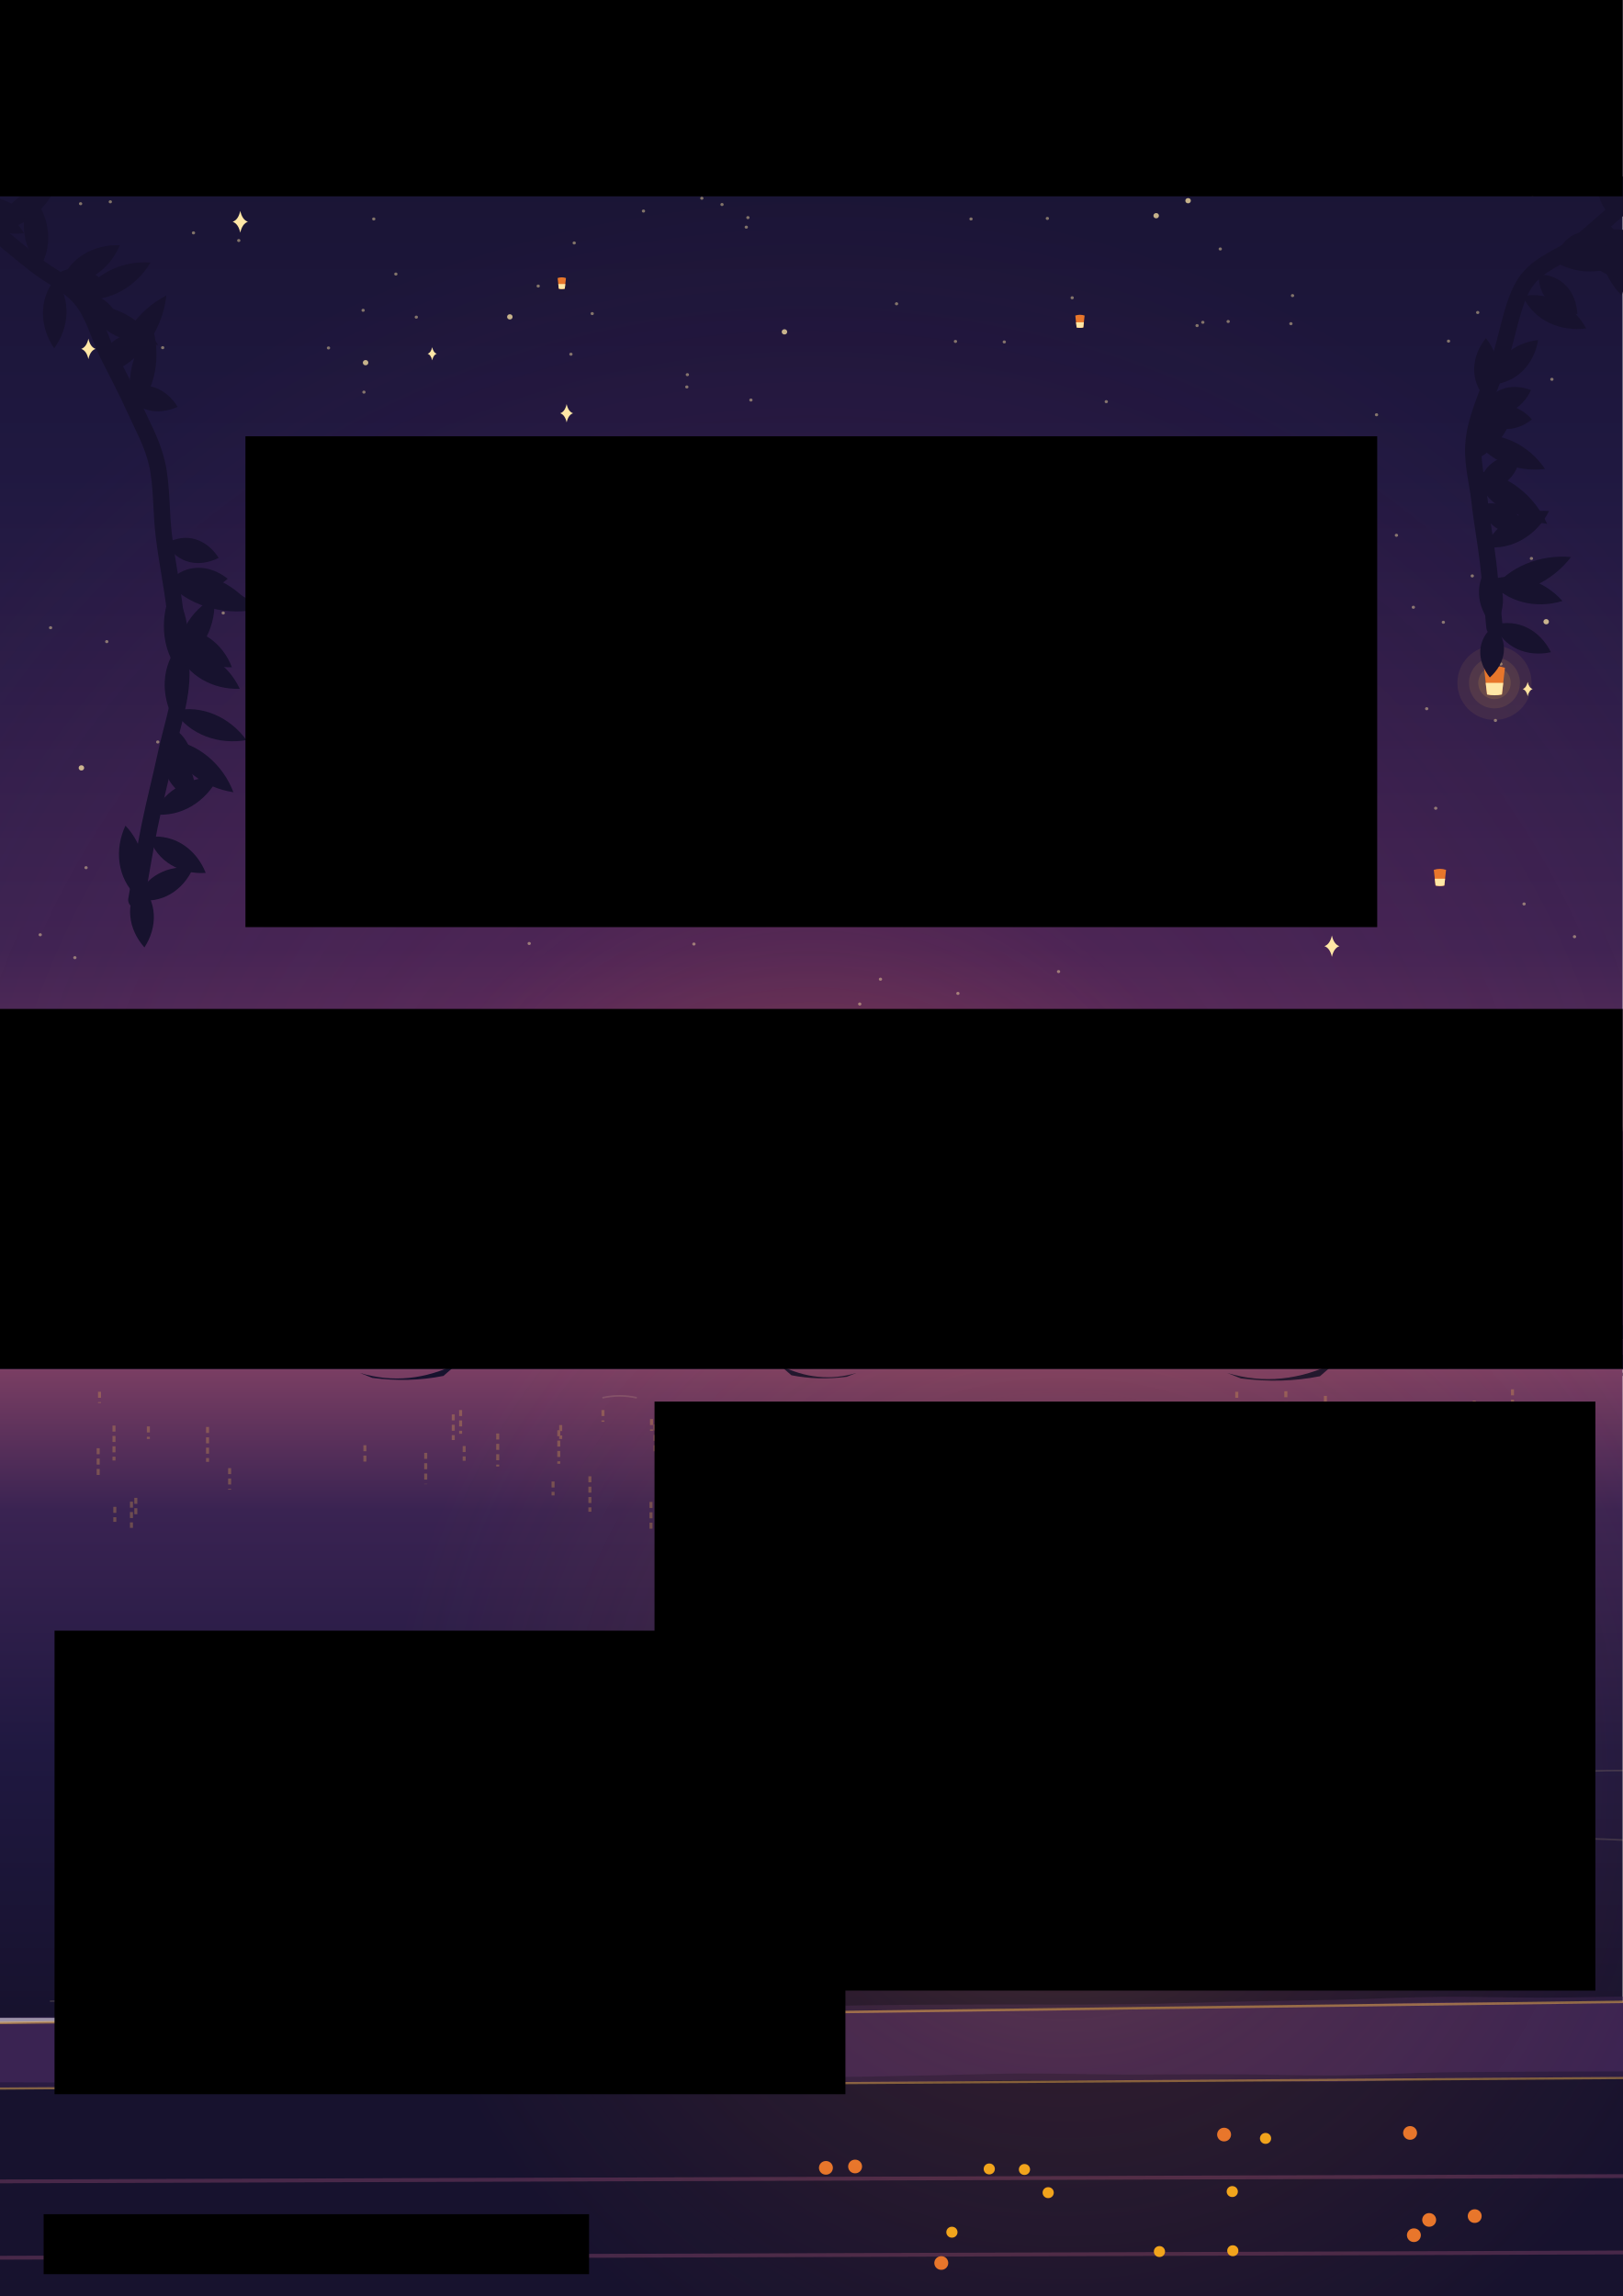
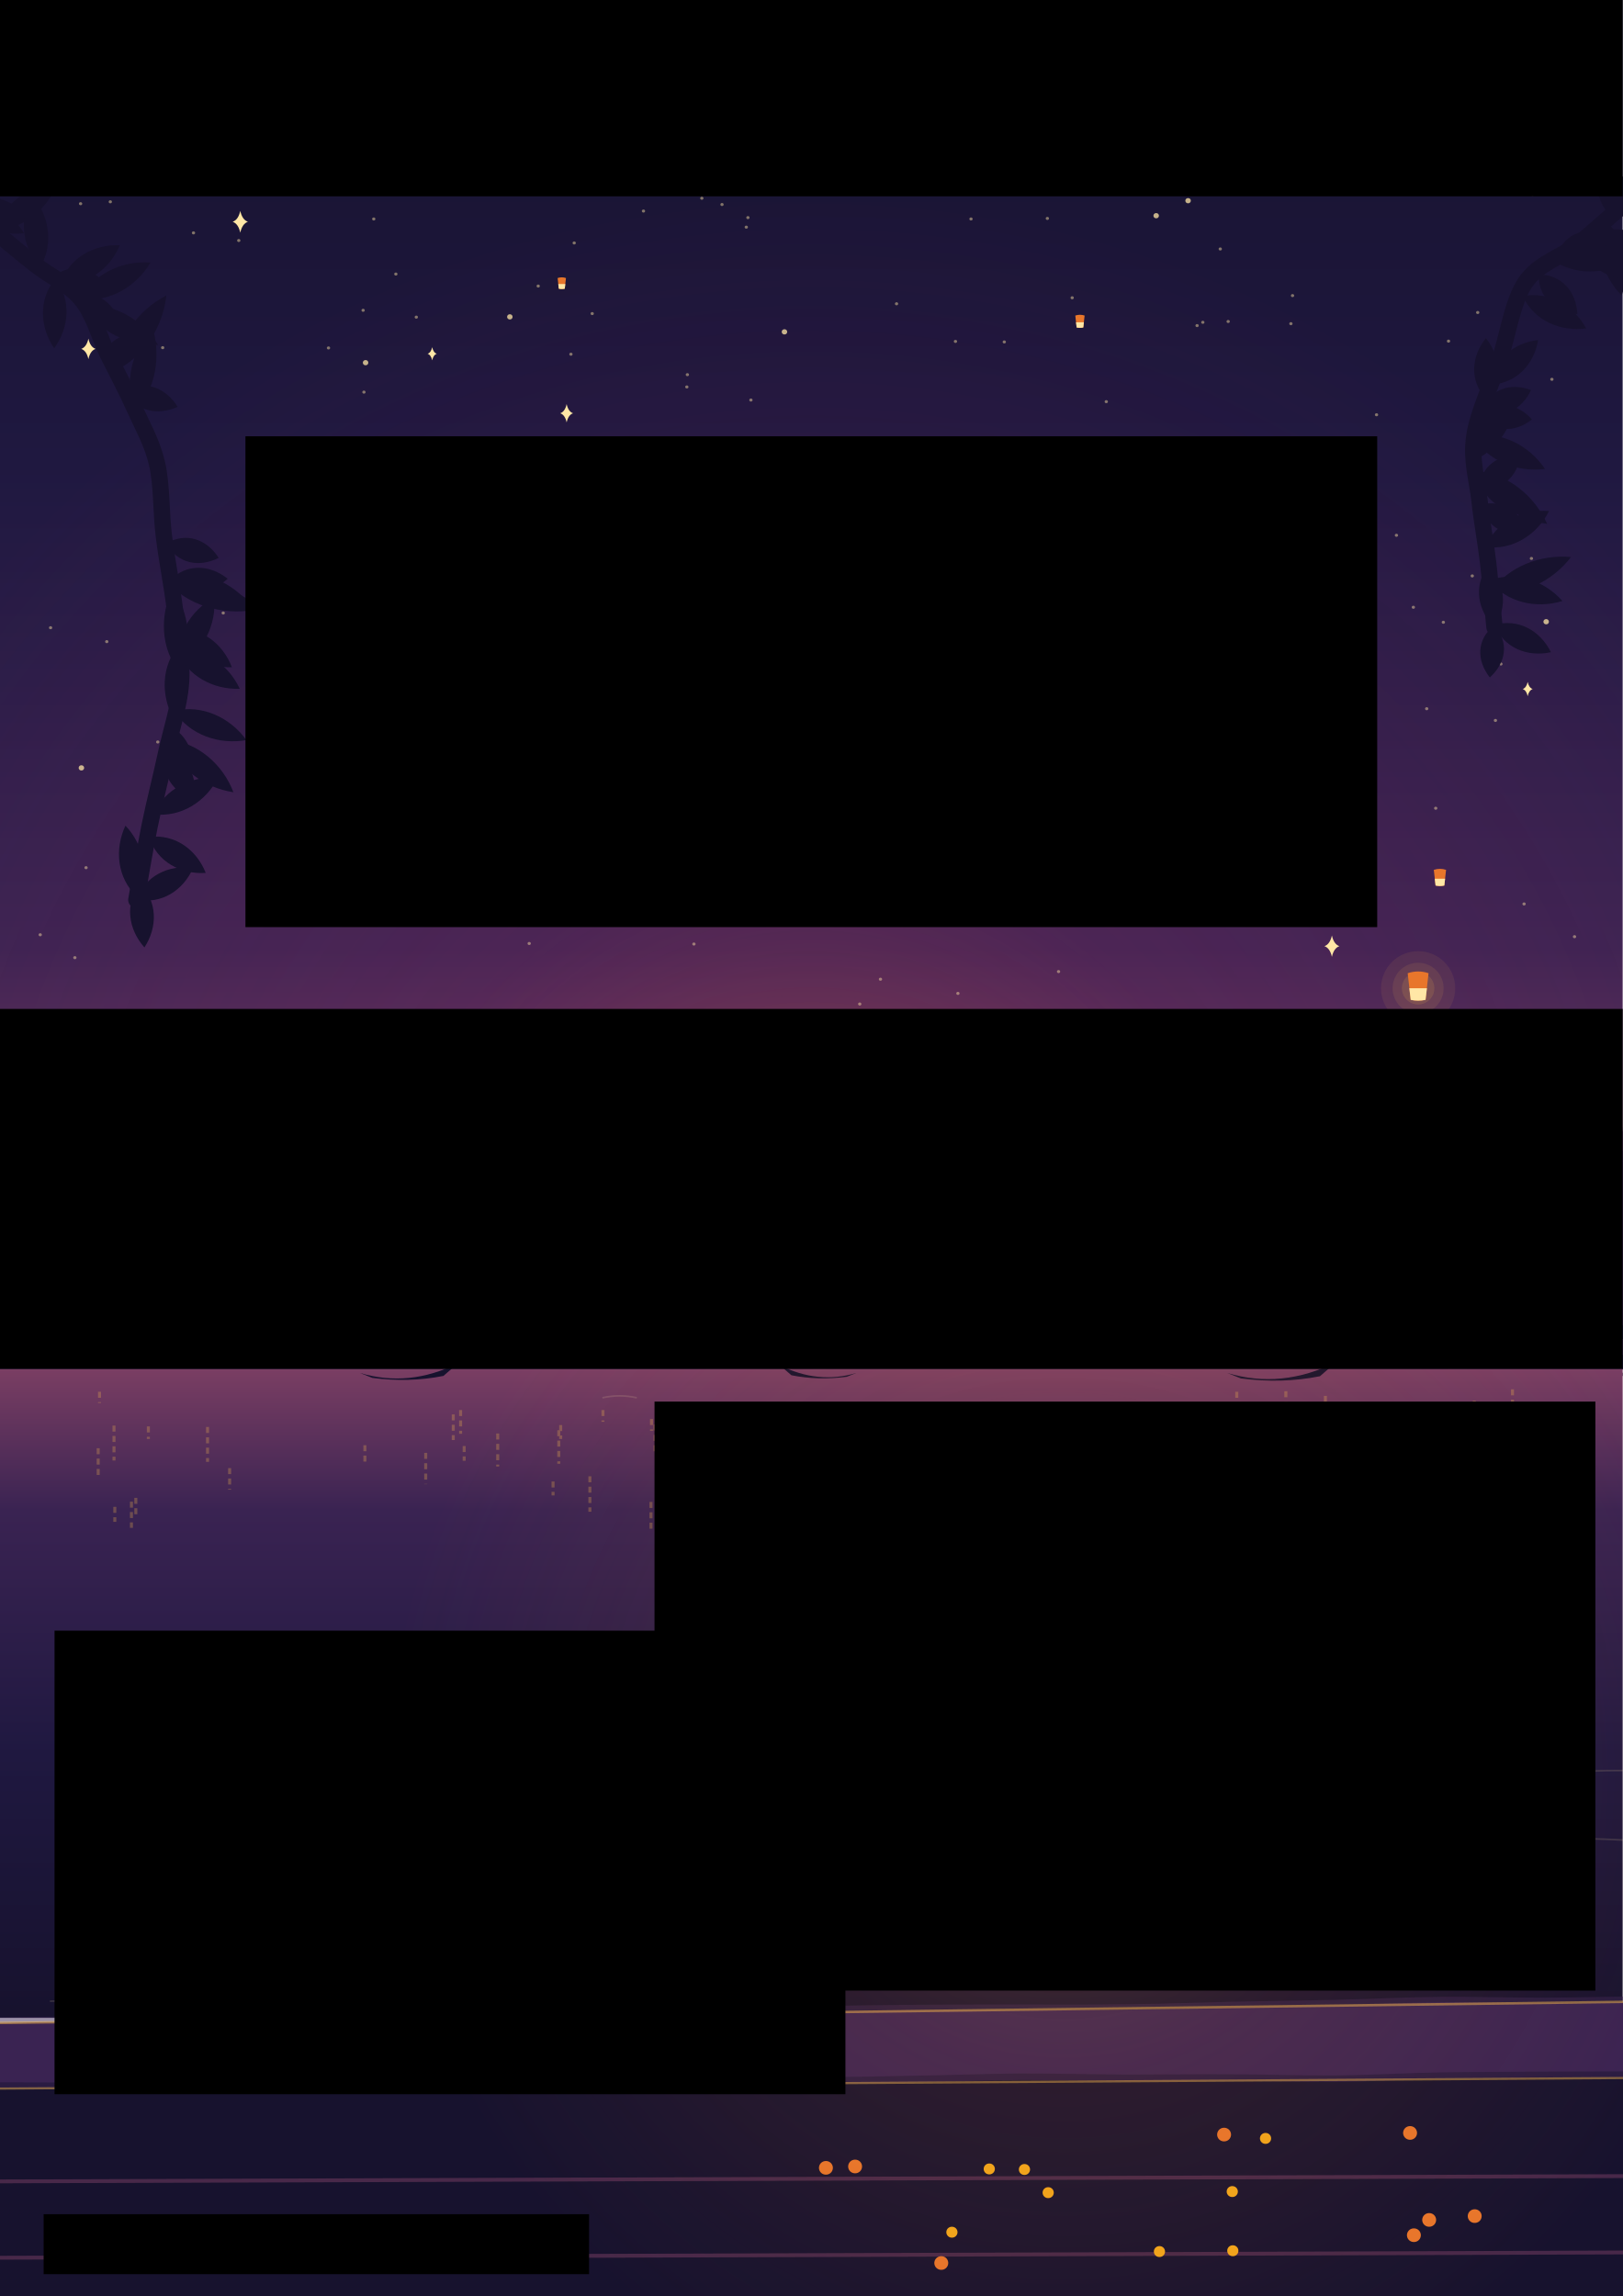
<svg xmlns="http://www.w3.org/2000/svg" viewBox="0 0 595 842" data-anchor="top-left">
  <defs>
    <linearGradient id="ghat-night-g0" gradientUnits="userSpaceOnUse" x1="0" y1="0" x2="0" y2="470">
      <stop offset="0" stop-color="#17122e" />
      <stop offset="0.36" stop-color="#1f1840" />
      <stop offset="0.74" stop-color="#3a2352" />
      <stop offset="1" stop-color="#7a3e63" />
    </linearGradient>
    <radialGradient id="ghat-night-g1" gradientUnits="userSpaceOnUse" cx="297.5" cy="470" r="400">
      <stop offset="0" stop-color="#e8762b" stop-opacity="0.36" />
      <stop offset="0.4" stop-color="#d6336c" stop-opacity="0.12" />
      <stop offset="1" stop-color="#d6336c" stop-opacity="0" />
    </radialGradient>
    <g id="ghat-night-star">
      <path d="M0 -10Q1.8 -1.8 7 0Q1.8 1.8 0 10Q-1.8 1.8 -7 0Q-1.8 -1.8 0 -10Z" fill="#ffe7a6" />
    </g>
    <g id="lantern">
      <path d="M-4.5 -6Q0 -7.5 4.5 -6L3.2 5.5Q0 6.2 -3.2 5.5Z" fill="#e8762b" />
      <path d="M-3.8 0.5L3.8 0.5L3.2 5.5Q0 6.2 -3.2 5.5Z" fill="#ffe7a6" />
    </g>
    <g id="lantern-lit">
      <circle cx="0" cy="0.5" r="16" fill="#f2b84b" opacity="0.08" />
      <circle cx="0" cy="0.5" r="11" fill="#f2b84b" opacity="0.1" />
      <circle cx="0" cy="0.5" r="7" fill="#f2b84b" opacity="0.14" />
      <path d="M-4.5 -6Q0 -7.5 4.5 -6L3.2 5.5Q0 6.2 -3.2 5.5Z" fill="#e8762b" />
      <path d="M-3.8 0.5L3.8 0.5L3.2 5.5Q0 6.2 -3.2 5.5Z" fill="#ffe7a6" />
    </g>
    <g id="shikhara">
      <path d="M-50.1 0.1C-51.9 -1.9 -50.2 -7.8 -50.2 -11.7C-50.1 -15.6 -49.9 -19.5 -49.8 -23.3C-49.7 -27.2 -50 -31.5 -49.5 -34.9C-49.1 -38.4 -47.9 -40.9 -47.1 -43.9C-46.3 -46.9 -45.4 -50 -44.6 -53C-43.7 -56 -43.4 -59.2 -41.9 -62C-40.5 -64.7 -38 -66.9 -36 -69.3C-34 -71.8 -32.1 -74.3 -30.2 -76.8C-28.2 -79.3 -26.4 -82.5 -24.2 -84.3C-22 -86 -19.5 -86.2 -17.1 -87.2C-14.7 -88.1 -12.8 -89.5 -10 -89.9C-7.1 -90.4 -3.3 -89.8 0 -89.8C3.3 -89.8 7.2 -90.5 10 -90C12.8 -89.5 14.6 -87.8 16.9 -86.8C19.2 -85.7 21.6 -85.5 23.8 -83.8C26 -82 27.8 -79 29.9 -76.6C31.9 -74.2 34 -71.8 36.1 -69.4C38.1 -67 40.6 -64.8 42.1 -62.1C43.6 -59.3 43.9 -56 44.8 -53C45.7 -50 46.5 -47 47.5 -44C48.4 -41 49.9 -38.5 50.3 -35C50.8 -31.6 50.2 -27.2 50.2 -23.3C50.1 -19.4 49.9 -15.5 49.9 -11.7C49.8 -7.8 51.7 -2.1 49.9 -0.1C48 1.8 42.6 -0.1 38.9 -0.1C35.2 -0.1 31.5 -0.1 27.8 -0.2C24.1 -0.2 20.4 -0.3 16.7 -0.3C13 -0.3 9.3 -0.2 5.6 -0.1C1.9 0 -1.9 0.1 -5.6 0.2C-9.3 0.3 -13 0.3 -16.7 0.3C-20.4 0.2 -24.1 0.1 -27.8 0.1C-31.5 0.1 -35.2 0 -38.9 0C-42.6 0 -48.2 2 -50.1 0.1ZM-16 -90Q0 -98 16 -90ZM-5 -96Q0 -106 5 -96Z" fill="#5a3462" />
      <path d="M-45.5 -14Q0 -17 45.5 -14M-41 -28Q0 -31 41 -28M-36.5 -42Q0 -45 36.5 -42M-32 -56Q0 -59 32 -56M-27.5 -70Q0 -73 27.5 -70" fill="none" stroke="#3a2352" stroke-width="1.2" />
    </g>
    <g id="dome">
      <path d="M-42 0L-42 -30L-50 -30C-62 -75 -10 -80 0 -102C10 -80 62 -75 50 -30L42 -30L42 0Z" fill="#5a3462" />
    </g>
    <g id="houses">
      <path d="M-10 484L-6 432L44 432L44 444L82 444L82 424L138 424L138 438L182 438L182 446L242 446L242 428L282 428L282 440L338 440L338 422L384 422L384 442L442 442L442 430L484 430L484 438L544 438L544 426L602 426L605 432L605 484Z" fill="#3a2352" />
      <path d="M-4 430L42 430M46 442L80 442M84 422L136 422M140 436L180 436M184 444L240 444M244 426L280 426M284 438L336 438M340 420L382 420M386 440L440 440M444 428L482 428M486 436L542 436M546 424L600 424" fill="none" stroke="#3a2352" stroke-width="4" stroke-dasharray="2.6 3.2" />
      <path d="M24.7 464L24.7 459.1C24.7 457.2 25.7 456.2 27.2 456C28.7 456.2 29.7 457.2 29.7 459.1L29.7 464ZM66.9 460L66.9 455.1C66.9 453.2 67.9 452.2 69.4 452C70.9 452.2 71.9 453.2 71.9 455.1L71.9 460ZM120 440L120 435.1C120 433.2 121 432.2 122.5 432C124 432.2 125 433.2 125 435.1L125 440ZM125.7 456L125.7 451.1C125.7 449.2 126.7 448.2 128.2 448C129.7 448.2 130.7 449.2 130.7 451.1L130.7 456ZM150.2 454L150.2 449.1C150.2 447.2 151.2 446.2 152.7 446C154.2 446.2 155.2 447.2 155.2 449.1L155.2 454ZM257.7 444L257.7 439.1C257.7 437.2 258.7 436.2 260.2 436C261.7 436.2 262.7 437.2 262.7 439.1L262.7 444ZM257.7 460L257.7 455.1C257.7 453.2 258.7 452.2 260.2 452C261.7 452.2 262.7 453.2 262.7 455.1L262.7 460ZM289.8 472L289.8 467.1C289.8 465.2 290.8 464.2 292.3 464C293.8 464.2 294.8 465.2 294.8 467.1L294.8 472ZM344.7 438L344.7 433.1C344.7 431.2 345.7 430.2 347.2 430C348.7 430.2 349.7 431.2 349.7 433.1L349.7 438ZM346 454L346 449.1C346 447.2 347 446.2 348.5 446C350 446.2 351 447.2 351 449.1L351 454ZM512.3 470L512.3 465.1C512.3 463.2 513.3 462.2 514.8 462C516.3 462.2 517.3 463.2 517.3 465.1L517.3 470ZM523.7 470L523.7 465.1C523.7 463.2 524.7 462.2 526.2 462C527.7 462.2 528.7 463.2 528.7 465.1L528.7 470Z" fill="#ffe7a6" />
      <path d="M31.3 448L31.3 443.1C31.3 441.2 32.3 440.2 33.8 440C35.3 440.2 36.3 441.2 36.3 443.1L36.3 448ZM59.3 460L59.3 455.1C59.3 453.2 60.3 452.2 61.8 452C63.3 452.2 64.3 453.2 64.3 455.1L64.3 460ZM94.3 440L94.3 435.1C94.3 433.2 95.3 432.2 96.8 432C98.3 432.2 99.3 433.2 99.3 435.1L99.3 440ZM114.4 440L114.4 435.1C114.4 433.2 115.4 432.2 116.9 432C118.4 432.2 119.4 433.2 119.4 435.1L119.4 440ZM96.4 456L96.4 451.1C96.4 449.2 97.4 448.2 98.9 448C100.4 448.2 101.4 449.2 101.4 451.1L101.4 456ZM92.6 472L92.6 467.1C92.6 465.2 93.6 464.2 95.1 464C96.6 464.2 97.6 465.2 97.6 467.1L97.6 472ZM291.2 456L291.2 451.1C291.2 449.2 292.2 448.2 293.7 448C295.2 448.2 296.2 449.2 296.2 451.1L296.2 456ZM368.1 470L368.1 465.1C368.1 463.2 369.1 462.2 370.6 462C372.1 462.2 373.1 463.2 373.1 465.1L373.1 470ZM431.2 458L431.2 453.1C431.2 451.2 432.2 450.2 433.7 450C435.2 450.2 436.2 451.2 436.2 453.1L436.2 458ZM568 442L568 437.1C568 435.2 569 434.2 570.5 434C572 434.2 573 435.2 573 437.1L573 442ZM549.7 442L549.7 437.1C549.7 435.2 550.7 434.2 552.2 434C553.7 434.2 554.7 435.2 554.7 437.1L554.7 442ZM565.3 458L565.3 453.1C565.3 451.2 566.3 450.2 567.8 450C569.3 450.2 570.3 451.2 570.3 453.1L570.3 458Z" fill="#f2b84b" />
    </g>
    <g id="chhatri">
      <path d="M-42 0L-42 -50L-55 -50L-45 -58C-42 -95 42 -95 45 -58L55 -50L42 -50L42 0L32 0L32 -45L-32 -45L-32 0Z" fill="#3a2352" />
    </g>
    <g id="umbrella">
      <path d="M0 0L0 -80" fill="none" stroke="#b5562a" stroke-width="6" />
      <path d="M-50 -72Q-20 -86 0 -102Q20 -86 50 -72Q0 -66 -50 -72Z" fill="#f2a71b" />
      <path d="M0 -100L-48 -70M0 -100L-24 -69M0 -100L0 -68M0 -100L24 -69M0 -100L48 -70" fill="none" stroke="#f2b84b" stroke-width="4" />
    </g>
    <linearGradient id="ghat-night-g2" gradientUnits="userSpaceOnUse" x1="0" y1="502" x2="0" y2="738">
      <stop offset="0" stop-color="#7a3e63" />
      <stop offset="0.22" stop-color="#3a2352" />
      <stop offset="0.6" stop-color="#1f1840" />
      <stop offset="1" stop-color="#17122e" />
    </linearGradient>
    <g id="boat">
      <path d="M-100 0Q0 30 100 -20L70 6Q0 20 -75 10Z" fill="#17122e" />
    </g>
    <g id="landing">
      <path d="M-10 742C-3.6 741.9 15.6 741.6 28.4 741.4C41.2 741.2 54.1 741 66.9 740.8C79.7 740.5 92.5 739.9 105.3 739.9C118.1 739.8 130.9 740.4 143.8 740.4C156.6 740.4 169.4 739.9 182.2 739.8C195 739.7 207.8 739.9 220.6 739.7C233.4 739.4 246.3 738.7 259.1 738.4C271.9 738.1 284.7 737.9 297.5 737.7C310.3 737.5 323.1 737.3 335.9 737.2C348.7 737.1 361.6 737.1 374.4 737.1C387.2 737.1 400 737.2 412.8 737C425.6 736.9 438.4 736.4 451.3 736.1C464.1 735.8 476.9 735.7 489.7 735.4C502.5 735.1 515.3 734.4 528.1 734.3C540.9 734.2 553.7 734.6 566.6 734.6C579.4 734.5 598.6 734.1 605 734L605 852L-10 852Z" fill="#3a2352" />
    </g>
    <g id="riser">
      <path d="M-10 766C-3.6 766 15.6 766.1 28.4 766.1C41.3 766 54.1 766.1 66.9 765.9C79.7 765.7 92.5 765.3 105.3 765.1C118.1 764.9 130.9 764.9 143.7 764.7C156.6 764.6 169.4 764.3 182.2 764.2C195 764.2 207.8 764.5 220.6 764.6C233.4 764.6 246.3 764.8 259.1 764.7C271.9 764.7 284.7 764.4 297.5 764.2C310.3 764.1 323.1 763.9 335.9 763.6C348.7 763.4 361.6 762.9 374.4 762.8C387.2 762.8 400 763.1 412.8 763.2C425.6 763.2 438.4 763 451.3 763.1C464.1 763.1 476.9 763.6 489.7 763.5C502.5 763.4 515.3 762.6 528.1 762.4C540.9 762.2 553.7 762.2 566.6 762.1C579.4 762.1 598.6 762 605 762L605 852L-10 852Z" fill="#17122e" />
    </g>
    <radialGradient id="ghat-night-g3" gradientUnits="userSpaceOnUse" cx="390" cy="650" r="250">
      <stop offset="0" stop-color="#f2b84b" stop-opacity="0.24" />
      <stop offset="0.45" stop-color="#e8762b" stop-opacity="0.1" />
      <stop offset="1" stop-color="#e8762b" stop-opacity="0" />
    </radialGradient>
    <g id="leaf-deep">
      <path d="M0 0C3 -3.4 7 -3 10 0C7 3 3 3.4 0 0Z" fill="#17122e" />
    </g>
  </defs>
  <g data-name="sky">
    <rect x="0" y="0" width="595" height="502" fill="url(#ghat-night-g0)" />
    <circle cx="297.5" cy="470" r="400" fill="url(#ghat-night-g1)" />
    <path d="M22.4 380.5L22.5 380.5M235.9 77.4L236 77.4M565.6 384.2L565.7 384.2M558.8 331.5L558.9 331.5M351.2 364.3L351.3 364.3M16.8 97.3L16.9 97.3M18.5 230.2L18.6 230.2M194 346L194.1 346M368.2 125.4L368.3 125.4M306.1 378.8L306.2 378.8M152.6 116.3L152.7 116.3M27.4 351.2L27.5 351.2M441 118.2L441.1 118.2M81.8 224.8L81.9 224.8M251.8 141.9L251.9 141.9M561.9 71.3L562 71.3M137 80.3L137.1 80.3M31.5 318.2L31.6 318.2M512 196.3L512.1 196.3M531.1 125.1L531.2 125.1M65.6 241.5L65.7 241.5M473.3 118.7L473.4 118.7M45.9 144.2L46 144.2M39.1 235.3L39.2 235.3M197.3 104.9L197.4 104.9M14.7 342.8L14.8 342.8M133.1 113.8L133.2 113.8M209.3 129.9L209.4 129.9M504.7 152.1L504.8 152.1M405.6 147.3L405.7 147.3M447.4 91.3L447.5 91.3M59.6 127.5L59.7 127.5M254.4 346.2L254.5 346.2M32.1 70.3L32.2 70.3M188.5 70.3L188.6 70.3M264.7 75L264.8 75M541.8 114.6L541.9 114.6M550.3 243.5L550.4 243.5M252 137.4L252.1 137.4M356 80.3L356.1 80.3M145.1 100.5L145.2 100.5M384 80.1L384.1 80.1M514.9 380L515 380M473.9 108.4L474 108.4M274.2 79.8L274.3 79.8M577.3 343.5L577.4 343.5M518.2 222.7L518.3 222.7M273.6 83.3L273.7 83.3M210.5 89.1L210.6 89.1M133.4 143.8L133.5 143.8M388.1 356.3L388.2 356.3M450.3 117.9L450.4 117.9M257.3 72.7L257.4 72.7M350.3 125.2L350.4 125.2M40.4 74L40.5 74M548.3 264.2L548.4 264.2M70.9 85.4L71 85.4M529.2 228.2L529.3 228.2M561.5 204.8L561.6 204.8M217.1 115L217.2 115M96.1 386.6L96.2 386.6M523.1 259.9L523.2 259.9M393.1 109.2L393.2 109.2M526.4 296.4L526.5 296.4M362.3 393L362.4 393M57.8 272.1L57.9 272.1M475.3 377.1L475.4 377.1M29.5 74.7L29.6 74.7M473.3 389.2L473.4 389.2M328.7 111.4L328.8 111.4M447.1 381.2L447.2 381.2M51.6 322.4L51.7 322.4M438.9 119.4L439 119.4M569 139.1L569.1 139.1M315.2 368.2L315.3 368.2M120.4 127.6L120.5 127.6M87.5 88.2L87.6 88.2M11.2 92.9L11.3 92.9M539.8 211.2L539.9 211.2M322.8 359.1L322.9 359.1M275.3 146.7L275.4 146.7" fill="none" stroke="#ffe7a6" stroke-width="1.1" stroke-linecap="round" opacity="0.45" />
    <path d="M35.6 393.5L35.7 393.5M435.6 73.6L435.7 73.6M134 133L134.1 133M423.9 79.1L424 79.1M29.8 281.6L29.9 281.6M287.6 121.7L287.7 121.7M186.9 116.2L187 116.2M219.7 388.2L219.8 388.2M369.9 378.7L370 378.7M566.9 228L567 228" fill="none" stroke="#ffe7a6" stroke-width="1.9" stroke-linecap="round" opacity="0.75" />
    <use href="#ghat-night-star" transform="matrix(0.261 0 0 0.261 560.174 252.692)" />
    <use href="#ghat-night-star" transform="matrix(0.4 0 0 0.4 88.104 81.327)" />
    <use href="#ghat-night-star" transform="matrix(0.24 0 0 0.24 158.477 129.736)" />
    <use href="#ghat-night-star" transform="matrix(0.336 0 0 0.336 207.78 151.551)" />
    <use href="#ghat-night-star" transform="matrix(0.376 0 0 0.376 32.415 127.942)" />
    <use href="#ghat-night-star" transform="matrix(0.392 0 0 0.392 488.388 346.984)" />
    <use href="#lantern-lit" transform="matrix(0.7 0 0 0.7 60 384)" />
-     <use href="#lantern-lit" transform="matrix(0.85 0 0 0.85 548 250)" />
+     <use href="#lantern-lit" transform="matrix(0.85 0 0 0.85 520 362)" />
    <use href="#lantern" transform="matrix(0.5 0 0 0.5 528 322)" />
    <use href="#lantern" transform="matrix(0.5 0 0 0.5 72 420)" />
    <use href="#lantern" transform="matrix(0.38 0 0 0.38 396 118)" />
    <use href="#lantern" transform="matrix(0.34 0 0 0.34 206 104)" />
    <use href="#lantern" transform="matrix(0.42 0 0 0.42 452 398)" />
  </g>
  <g data-name="far-bank">
    <use href="#dome" transform="matrix(0.464 0 0 0.464 27.2 469.6)" opacity="0.25" fill="#2a1a33" />
    <use href="#dome" transform="matrix(0.464 0 0 0.464 26 468)" />
    <use href="#shikhara" transform="matrix(0.403 0 0 0.84 85.2 469.6)" opacity="0.25" fill="#2a1a33" />
    <use href="#shikhara" transform="matrix(0.403 0 0 0.84 84 468)" />
    <use href="#dome" transform="matrix(0.528 0 0 0.528 197.2 469.6)" opacity="0.25" fill="#2a1a33" />
    <use href="#dome" transform="matrix(0.528 0 0 0.528 196 468)" />
    <use href="#shikhara" transform="matrix(0.451 0 0 0.94 255.2 469.6)" opacity="0.25" fill="#2a1a33" />
    <use href="#shikhara" transform="matrix(0.451 0 0 0.94 254 468)" />
    <use href="#dome" transform="matrix(0.448 0 0 0.448 323.2 469.6)" opacity="0.25" fill="#2a1a33" />
    <use href="#dome" transform="matrix(0.448 0 0 0.448 322 468)" />
    <use href="#shikhara" transform="matrix(0.374 0 0 0.78 373.2 469.6)" opacity="0.25" fill="#2a1a33" />
    <use href="#shikhara" transform="matrix(0.374 0 0 0.78 372 468)" />
    <use href="#shikhara" transform="matrix(0.422 0 0 0.88 471.2 469.6)" opacity="0.25" fill="#2a1a33" />
    <use href="#shikhara" transform="matrix(0.422 0 0 0.88 470 468)" />
    <use href="#dome" transform="matrix(0.48 0 0 0.48 531.2 469.6)" opacity="0.25" fill="#2a1a33" />
    <use href="#dome" transform="matrix(0.48 0 0 0.48 530 468)" />
    <use href="#shikhara" transform="matrix(0.365 0 0 0.76 583.2 469.6)" opacity="0.25" fill="#2a1a33" />
    <use href="#shikhara" transform="matrix(0.365 0 0 0.76 582 468)" />
    <use href="#houses" transform="matrix(1 0 0 1 1.7 2.3)" opacity="0.3" fill="#2a1a33" />
    <use href="#houses" />
    <use href="#chhatri" transform="matrix(0.14 0 0 0.14 112 424)" />
    <use href="#chhatri" transform="matrix(0.13 0 0 0.13 312 440)" />
    <use href="#chhatri" transform="matrix(0.12 0 0 0.12 402 442)" />
    <use href="#chhatri" transform="matrix(0.15 0 0 0.15 566 426)" />
    <path d="M-10 483L605 483" fill="none" stroke="#3a2352" stroke-width="5.5" />
    <path d="M-10 488.5L605 488.5" fill="none" stroke="#1f1840" stroke-width="5.5" />
    <path d="M-10 494L605 494" fill="none" stroke="#3a2352" stroke-width="5.5" />
    <path d="M-10 499.5L605 499.5" fill="none" stroke="#1f1840" stroke-width="5.5" />
    <path d="M-10 504L605 504" fill="none" stroke="#17122e" stroke-width="1.2" opacity="0.6" />
    <use href="#chhatri" transform="matrix(0.22 0 0 0.22 34.8 483.2)" opacity="0.3" fill="#2a1a33" />
    <use href="#chhatri" transform="matrix(0.22 0 0 0.22 34 482)" fill="#1f1840" />
    <use href="#chhatri" transform="matrix(0.22 0 0 0.22 262.8 483.2)" opacity="0.3" fill="#2a1a33" />
    <use href="#chhatri" transform="matrix(0.22 0 0 0.22 262 482)" fill="#1f1840" />
    <use href="#chhatri" transform="matrix(0.22 0 0 0.22 508.8 483.2)" opacity="0.3" fill="#2a1a33" />
    <use href="#chhatri" transform="matrix(0.22 0 0 0.22 508 482)" fill="#1f1840" />
    <use href="#umbrella" transform="matrix(0.16 0 0 0.16 100 482)" />
    <use href="#umbrella" transform="matrix(0.16 0 0 0.16 196 482)" fill="#d6336c" />
    <use href="#umbrella" transform="matrix(0.16 0 0 0.16 338 482)" />
    <use href="#umbrella" transform="matrix(0.16 0 0 0.16 440 482)" fill="#e8762b" />
    <use href="#umbrella" transform="matrix(0.16 0 0 0.16 566 482)" fill="#d6336c" />
  </g>
  <g data-name="river">
    <rect x="0" y="502" width="595" height="238" fill="url(#ghat-night-g2)" />
    <use href="#boat" transform="matrix(0.18 0 0 0.18 150 503.5)" />
    <use href="#boat" transform="matrix(-0.14 0 0 0.14 300 503.5)" />
    <use href="#boat" transform="matrix(0.2 0 0 0.2 470 503.5)" />
    <path d="M133.8 530L133.8 536.3M202.8 543.3L202.8 548.4M579.8 548.2L579.8 552.4M325.1 539L325.1 546.4M204.9 524.5L204.9 536.8M470.6 516.5L470.6 524.1M480.7 548.2L480.7 554.9M358.8 514.9L358.8 521.7M42.1 552.6L42.1 558.1M438.6 518.6L438.6 526.8M411.2 516.4L411.2 529.2M76.1 523.3L76.1 536.1M405.5 525.9L405.5 536.5M41.8 522.8L41.8 535.6M48.2 550.7L48.2 560.3M84.2 538.4L84.2 546.3M221.1 517.1L221.1 521.4M567.6 537.8L567.6 548.1M554.6 509.5L554.6 515.6M54.4 523.1L54.4 527.7M540.6 513.7L540.6 521.8M166.2 518.7L166.2 528.1M240.2 522.4L240.2 532.9M453.5 510.4L453.5 521.3M49.8 549.3L49.8 556.9M205.6 522.6L205.6 527.7M289 524.3L289 528M182.5 525.7L182.5 537.8M336.4 534.4L336.4 544.4M238.9 520.4L238.9 524.7M543.9 528.2L543.9 537.3M170.2 530.3L170.2 535.7M532.2 538.3L532.2 547.6M328.2 521.4L328.2 525.1M238.7 550.8L238.7 561.5M486 511.9L486 524.7M156.1 532.8L156.1 544.3M493.4 534.2L493.4 545.3M36.5 510.4L36.5 514.5M168.9 517.1L168.9 525.8M216.3 541.4L216.3 554.4M471.5 510.2L471.5 514.7M315.4 535.6L315.4 539.5M36 531.1L36 542.2" fill="none" stroke="#f2b84b" stroke-width="1.1" stroke-dasharray="2.2 1.6" opacity="0.28" />
    <path d="M336.1 713.8Q368 712.4 399.9 713.8M73.4 675.3Q100.5 673.9 127.5 675.3M48.6 637.7Q70.9 636.3 93.1 637.7M518.1 527.1Q526.3 525.7 534.5 527.1M302.7 527.3Q310.9 525.9 319.1 527.3M432.8 700.9Q463.1 699.5 493.4 700.9M551.2 555.5Q563.1 554.1 574.9 555.5M50 692.5Q79.2 691.1 108.4 692.5M541.5 674.8Q568.5 673.4 595.5 674.8M157.7 712.7Q189.5 711.3 221.3 712.7M439.5 693.3Q468.8 691.9 498.2 693.3M308.4 673.7Q335.2 672.3 362.1 673.7M99.7 637.9Q122 636.5 144.3 637.9M220.9 512.6Q227.2 511.2 233.5 512.6M500.8 697.9Q530.7 696.5 560.6 697.9M387.6 613Q406.7 611.6 425.8 613M21.1 635.7Q43.1 634.3 65.1 635.7M276.7 645.7Q300 644.3 323.3 645.7M201.1 709Q232.4 707.6 263.7 709M41.4 662.4Q66.8 661 92.2 662.4M254.5 551Q265.7 549.6 277 551M18.3 733.9Q52.8 732.5 87.3 733.9M47.6 724.6Q80.9 723.2 114.2 724.6M571.3 650Q595.1 648.6 618.9 650M229.3 612.8Q248.4 611.4 267.5 612.8M31.1 658.7Q56 657.3 80.9 658.7" fill="none" stroke="#ffe7a6" stroke-width="0.6" opacity="0.14" />
  </g>
  <g data-name="near-landing">
    <use href="#landing" transform="matrix(1 0 0 1 0 -2)" opacity="0.5" fill="#17122e" />
    <use href="#landing" />
    <path d="M-10 742L605 734" fill="none" stroke="#f2b84b" stroke-width="0.9" opacity="0.5" />
    <use href="#riser" transform="matrix(1 0 0 1 0 -2.4)" opacity="0.45" fill="#1f1840" />
    <use href="#riser" />
    <path d="M-10 766L605 762" fill="none" stroke="#f2b84b" stroke-width="0.8" opacity="0.45" />
    <path d="M-10 800L605 798M-10 828L605 826" fill="none" stroke="#7a3e63" stroke-width="1.4" opacity="0.5" />
    <path d="M518.4 819.7L518.5 819.7M313.5 794.5L313.6 794.5M448.8 782.8L448.9 782.8M345.1 829.9L345.2 829.9M540.7 812.7L540.8 812.7M524 814.1L524.1 814.1M517 782.2L517.1 782.2M302.8 795L302.9 795" fill="none" stroke="#e8762b" stroke-width="5" stroke-linecap="round" />
    <path d="M451.8 803.7L451.9 803.7M384.3 804.1L384.4 804.1M452 825.4L452.1 825.4M464 784.2L464.1 784.2M375.6 795.6L375.7 795.6M349 818.6L349.1 818.6M425.1 825.7L425.2 825.7M362.7 795.4L362.8 795.4" fill="none" stroke="#f2a71b" stroke-width="4" stroke-linecap="round" />
  </g>
  <g data-name="light">
    <circle cx="390" cy="650" r="250" fill="url(#ghat-night-g3)" />
    <path d="M-20 70C-17.3 72.3 -9 79.1 -3.5 83.6C2 88.1 7.4 92.7 13 97.1C18.6 101.5 25.6 104.5 30 110C34.4 115.5 36.3 123.3 39.5 129.9C42.8 136.5 46.3 143 49.3 149.7C52.3 156.4 55.8 162.3 57.6 170.1C59.4 177.9 59 187.9 60.1 196.7C61.2 205.6 63 214.4 64.1 223.3C65.1 232.1 66.9 241.1 66.4 250C65.8 258.9 62.7 267.8 60.8 276.7C58.9 285.6 56.6 294.3 54.8 303.2C53 312.1 50.8 325.5 50 330" fill="none" stroke="#17122e" stroke-width="6" stroke-linecap="round" />
    <use href="#leaf-deep" transform="matrix(1.89 -2.761 1.485 1.017 42.109 135.948)" />
    <use href="#leaf-deep" transform="matrix(0.175 2.349 -1.795 0.134 51.209 323.957)" fill="#1f1840" />
    <use href="#leaf-deep" transform="matrix(-0.041 2.551 -1.8 -0.029 20.272 102.217)" />
    <use href="#leaf-deep" transform="matrix(0.657 -3.156 1.762 0.367 49.26 151.271)" />
    <use href="#leaf-deep" transform="matrix(2.5 1.25 -0.805 1.61 -16.225 73.02)" fill="#1f1840" />
    <use href="#leaf-deep" transform="matrix(2.314 -1.764 1.091 1.432 -1.87 84.504)" />
    <use href="#leaf-deep" transform="matrix(-0.424 -2.605 1.777 -0.29 50.234 328.832)" />
    <use href="#leaf-deep" transform="matrix(3.284 0.872 -0.462 1.74 62.457 214.566)" fill="#1f1840" />
    <use href="#leaf-deep" transform="matrix(1.826 -0.249 0.243 1.784 38.573 128.371)" />
    <use href="#leaf-deep" transform="matrix(2.83 0.739 -0.454 1.742 -16.021 73.183)" />
    <use href="#leaf-deep" transform="matrix(2.37 -1.342 0.887 1.566 56.28 298.6)" fill="#1f1840" />
    <use href="#leaf-deep" transform="matrix(2.698 1.438 -0.847 1.588 30.99 112.121)" />
    <use href="#leaf-deep" transform="matrix(2.121 -0.056 0.047 1.799 62.281 212.814)" />
    <use href="#leaf-deep" transform="matrix(1.802 1.976 -1.33 1.213 -18.424 71.261)" fill="#1f1840" />
    <use href="#leaf-deep" transform="matrix(1.32 -2.477 1.589 0.846 65.378 243.78)" />
    <use href="#leaf-deep" transform="matrix(1.512 -1.403 1.224 1.32 -13.226 75.419)" />
    <use href="#leaf-deep" transform="matrix(2.562 -1.335 0.832 1.596 29.549 109.639)" fill="#1f1840" />
    <use href="#leaf-deep" transform="matrix(1.013 1.765 -1.561 0.896 60.902 275.49)" />
    <use href="#leaf-deep" transform="matrix(2.096 1.4 -1 1.497 64.07 230.698)" />
    <use href="#leaf-deep" transform="matrix(0.618 2.078 -1.725 0.513 62.708 266.46)" fill="#1f1840" />
    <use href="#leaf-deep" transform="matrix(1.971 0.295 -0.267 1.78 19.304 101.443)" />
    <use href="#leaf-deep" transform="matrix(-0.334 -2.668 1.786 -0.224 14.829 97.863)" />
    <use href="#leaf-deep" transform="matrix(2.083 1.318 -0.962 1.521 54.612 306.942)" fill="#1f1840" />
    <use href="#leaf-deep" transform="matrix(2.168 -1.386 0.969 1.517 22.239 103.791)" />
    <use href="#leaf-deep" transform="matrix(2.385 1.923 -1.13 1.401 61.74 271.299)" />
    <use href="#leaf-deep" transform="matrix(2.082 -1.163 0.878 1.571 50.02 329.9)" fill="#1f1840" />
    <use href="#leaf-deep" transform="matrix(2.649 1.071 -0.675 1.669 63.862 260.692)" />
    <use href="#leaf-deep" transform="matrix(1.967 0.602 -0.526 1.721 45.487 143.186)" />
    <use href="#leaf-deep" transform="matrix(2.306 1.417 -0.942 1.534 64.842 238.422)" fill="#1f1840" />
    <use href="#leaf-deep" transform="matrix(1.926 0.529 -0.477 1.736 60.93 199.297)" />
    <use href="#leaf-deep" transform="matrix(-0.234 -3.034 1.795 -0.139 65.623 246.229)" />
    <use href="#leaf-deep" transform="matrix(-0.011 2.778 -1.8 -0.007 64.759 237.586)" fill="#1f1840" />
    <use href="#leaf-deep" transform="matrix(1.678 1.142 -1.013 1.488 27.5 108)" />
    <use href="#leaf-deep" transform="matrix(2.84 0.885 -0.535 1.719 62.156 211.556)" />
    <path d="M615 60C611.9 62.4 602.5 69.4 596.4 74.3C590.3 79.2 584.7 84.7 578.5 89.6C572.3 94.4 564.1 96.5 559.3 103.6C554.6 110.6 553 122.5 549.9 132C546.8 141.4 541.8 151.5 540.6 160.1C539.3 168.6 541.6 175.6 542.5 183.4C543.3 191.1 544.8 198.8 545.7 206.6C546.6 214.4 547.6 226.1 548 230" fill="none" stroke="#17122e" stroke-width="6" stroke-linecap="round" />
    <use href="#leaf-deep" transform="matrix(-0.158 -2.011 1.794 -0.141 613.425 61.26)" />
    <use href="#leaf-deep" transform="matrix(3.103 0.131 -0.076 1.798 578.509 89.192)" fill="#1f1840" />
    <use href="#leaf-deep" transform="matrix(2.338 -1.316 0.883 1.569 544.636 200.568)" />
    <use href="#leaf-deep" transform="matrix(1.929 0.828 -0.71 1.654 583.104 85.517)" />
    <use href="#leaf-deep" transform="matrix(2.328 1.181 -0.814 1.605 558.349 108.623)" fill="#1f1840" />
    <use href="#leaf-deep" transform="matrix(2.687 0.753 -0.486 1.733 546.042 212.869)" />
    <use href="#leaf-deep" transform="matrix(-0.005 -2.227 1.8 -0.004 544.895 146.295)" />
    <use href="#leaf-deep" transform="matrix(1.54 -1.253 1.136 1.396 542.214 179.369)" fill="#1f1840" />
    <use href="#leaf-deep" transform="matrix(1.893 0.165 -0.156 1.793 542.797 152.169)" />
    <use href="#leaf-deep" transform="matrix(2.886 -0.142 0.089 1.798 570.132 95.894)" />
    <use href="#leaf-deep" transform="matrix(2.564 -0.876 0.582 1.703 572.882 93.695)" fill="#1f1840" />
    <use href="#leaf-deep" transform="matrix(1.005 -1.807 1.573 0.875 589.488 80.41)" />
    <use href="#leaf-deep" transform="matrix(1.563 -1.04 0.997 1.499 570.698 95.442)" />
    <use href="#leaf-deep" transform="matrix(1.723 -1.633 1.238 1.306 546.775 141.03)" fill="#1f1840" />
    <use href="#leaf-deep" transform="matrix(1.795 -0.732 0.679 1.667 543.437 150.375)" />
    <use href="#leaf-deep" transform="matrix(2.951 -1.29 0.721 1.649 546.536 217.187)" />
    <use href="#leaf-deep" transform="matrix(-0.121 -2.108 1.797 -0.103 590.86 79.312)" fill="#1f1840" />
    <use href="#leaf-deep" transform="matrix(2.649 1.206 -0.746 1.638 540.03 159.917)" />
    <use href="#leaf-deep" transform="matrix(0.591 2.732 -1.759 0.38 588.718 81.025)" />
    <use href="#leaf-deep" transform="matrix(1.42 1.457 -1.289 1.256 564.194 100.645)" fill="#1f1840" />
    <use href="#leaf-deep" transform="matrix(-0.163 1.912 -1.793 -0.153 547.922 229.319)" />
    <use href="#leaf-deep" transform="matrix(1.517 -2.615 1.557 0.903 540.986 168.631)" />
    <use href="#leaf-deep" transform="matrix(0.261 2.243 -1.788 0.208 545.45 207.692)" fill="#1f1840" />
    <use href="#leaf-deep" transform="matrix(1.908 1.479 -1.103 1.423 541.607 174.062)" />
    <use href="#leaf-deep" transform="matrix(1.713 1.417 -1.147 1.387 579.896 88.084)" />
    <use href="#leaf-deep" transform="matrix(2.079 1.001 -0.781 1.622 547.905 229.171)" fill="#1f1840" />
    <use href="#leaf-deep" transform="matrix(2.585 1.938 -1.08 1.44 541.456 172.737)" />
    <use href="#leaf-deep" transform="matrix(1.744 1.063 -0.937 1.537 542.861 185.03)" />
  </g>
  <rect data-zone="text" data-name="title" x="90" y="160" width="415" height="180" />
  <rect data-zone="text" data-name="credit" x="16" y="812" width="200" height="22" />
  <rect data-zone="busy" data-name="toran" x="0" y="0" width="595" height="72" />
  <rect data-zone="busy" data-name="lamps" x="240" y="514" width="345" height="216" />
  <rect data-zone="busy" data-name="figures" x="20" y="598" width="290" height="170" />
  <rect data-zone="busy" data-name="far-bank" x="0" y="370" width="595" height="132" />
</svg>
